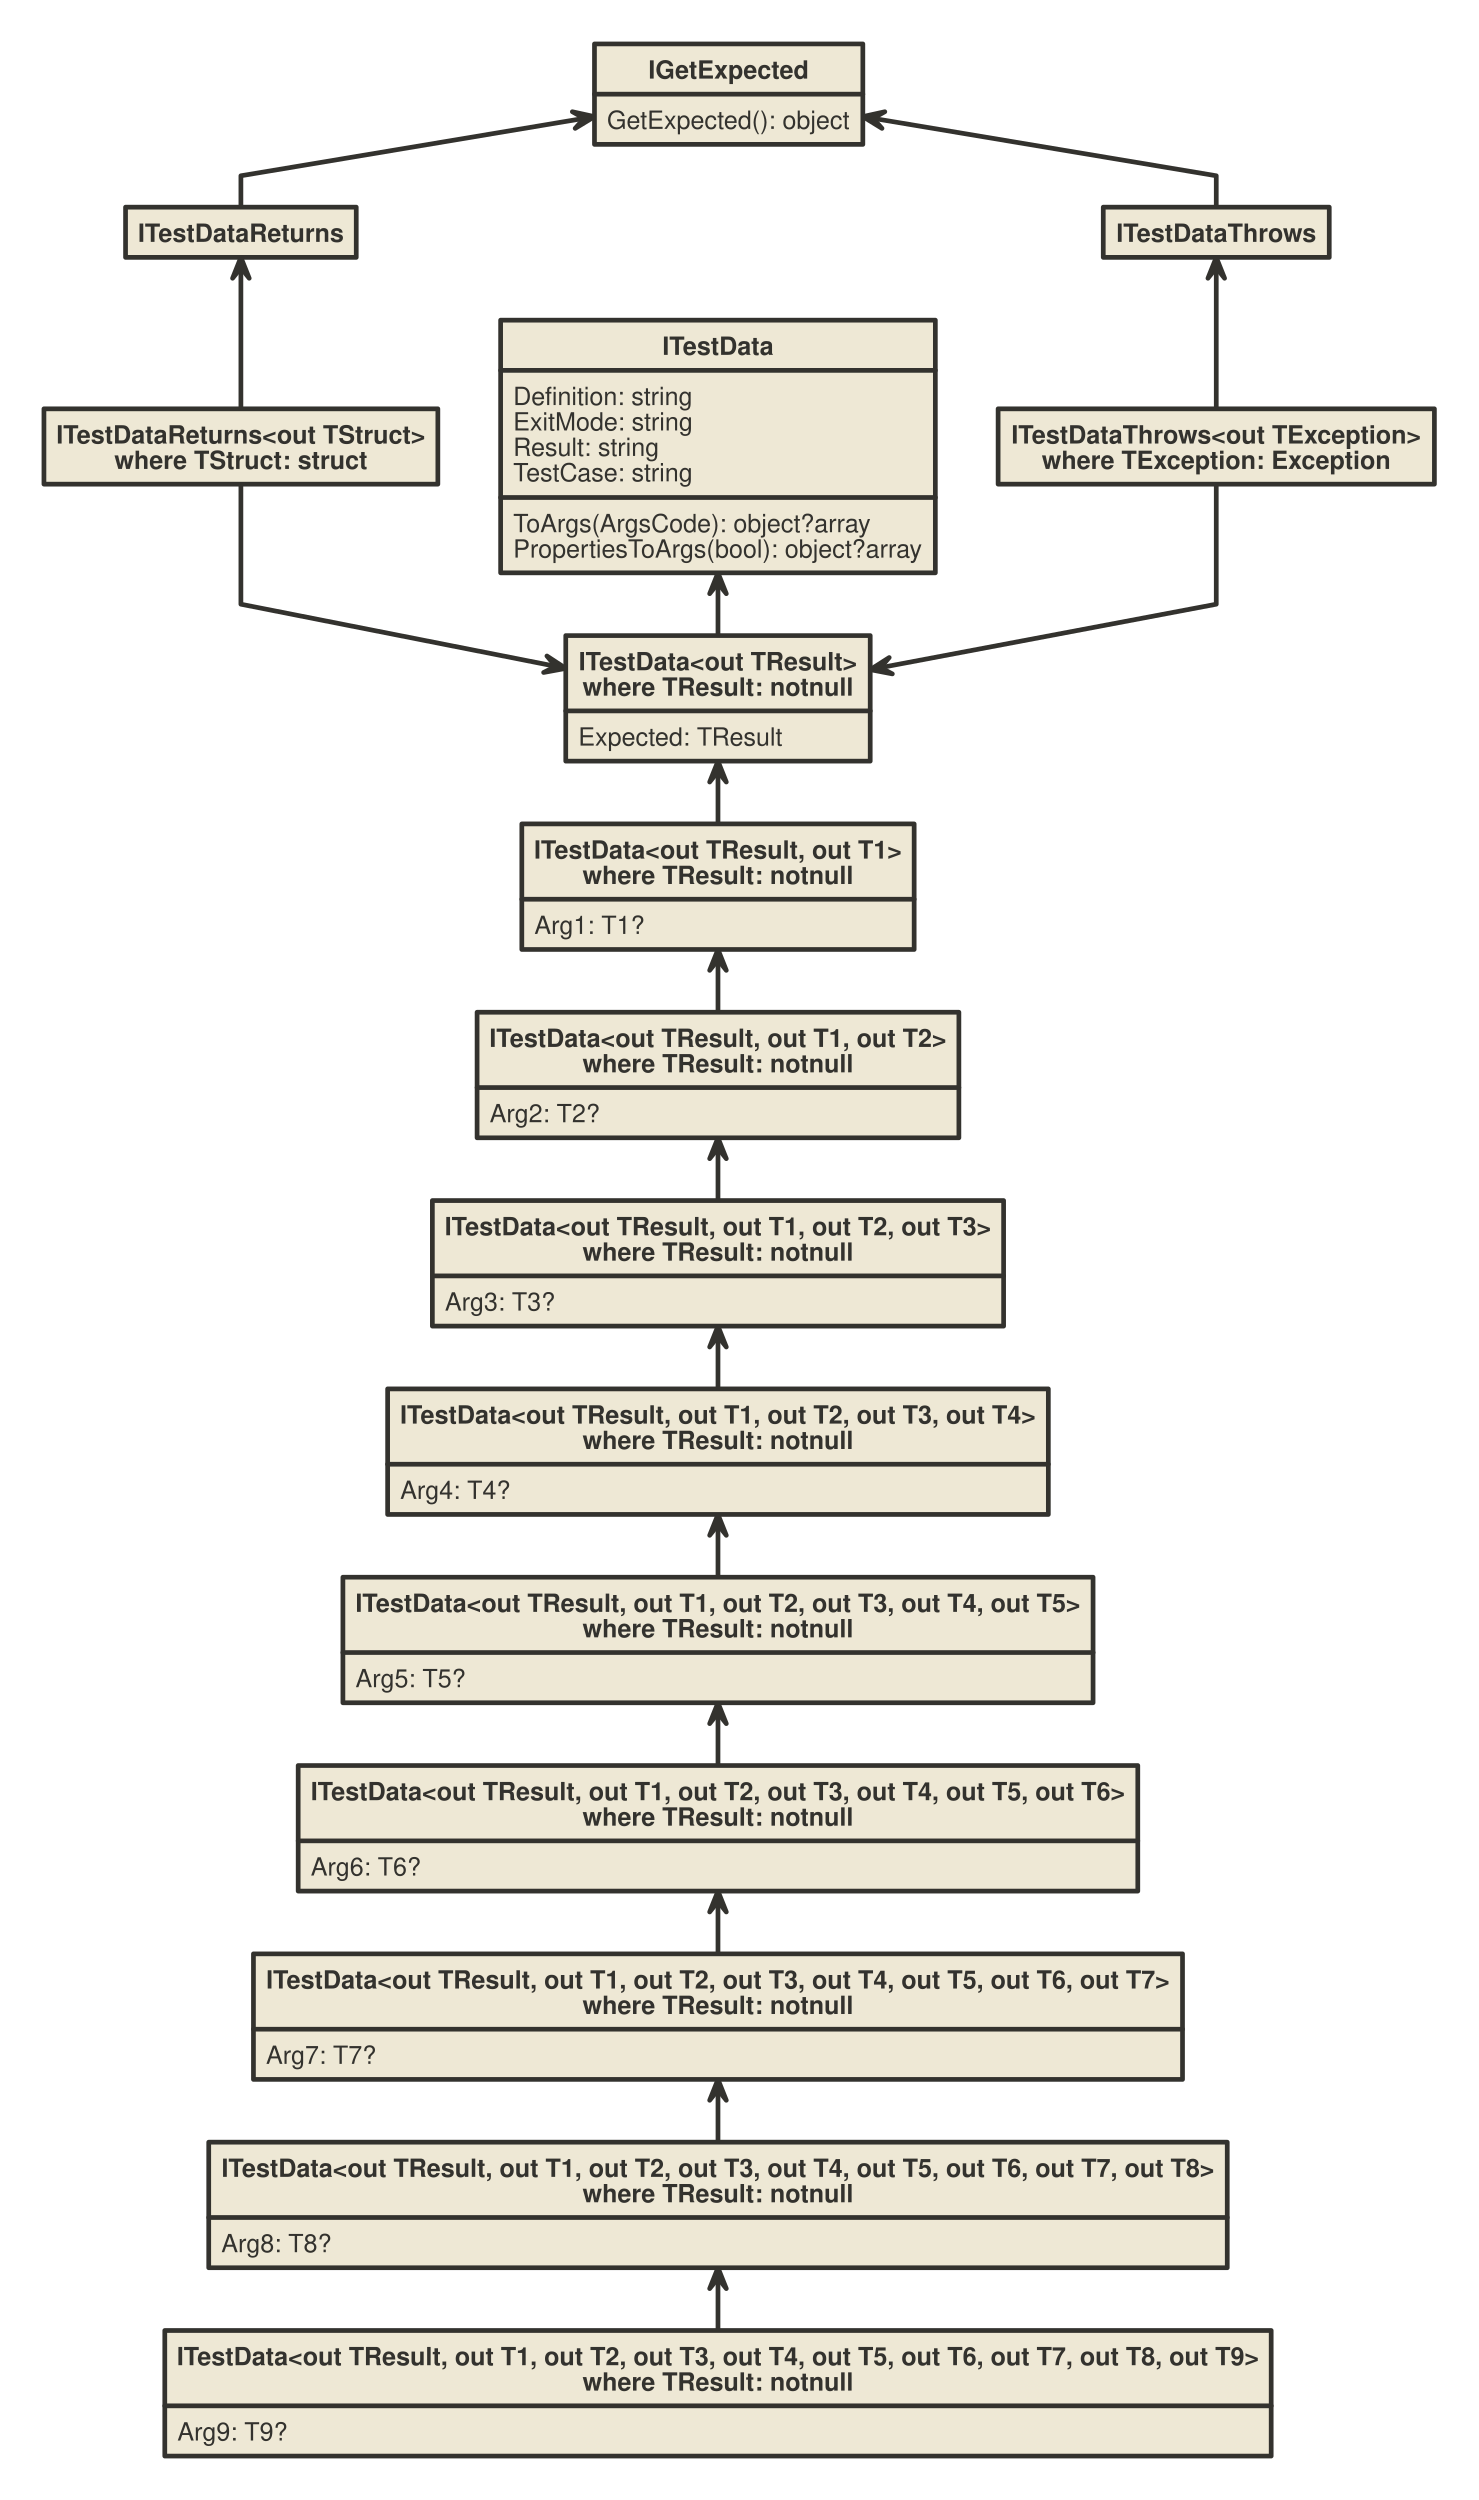
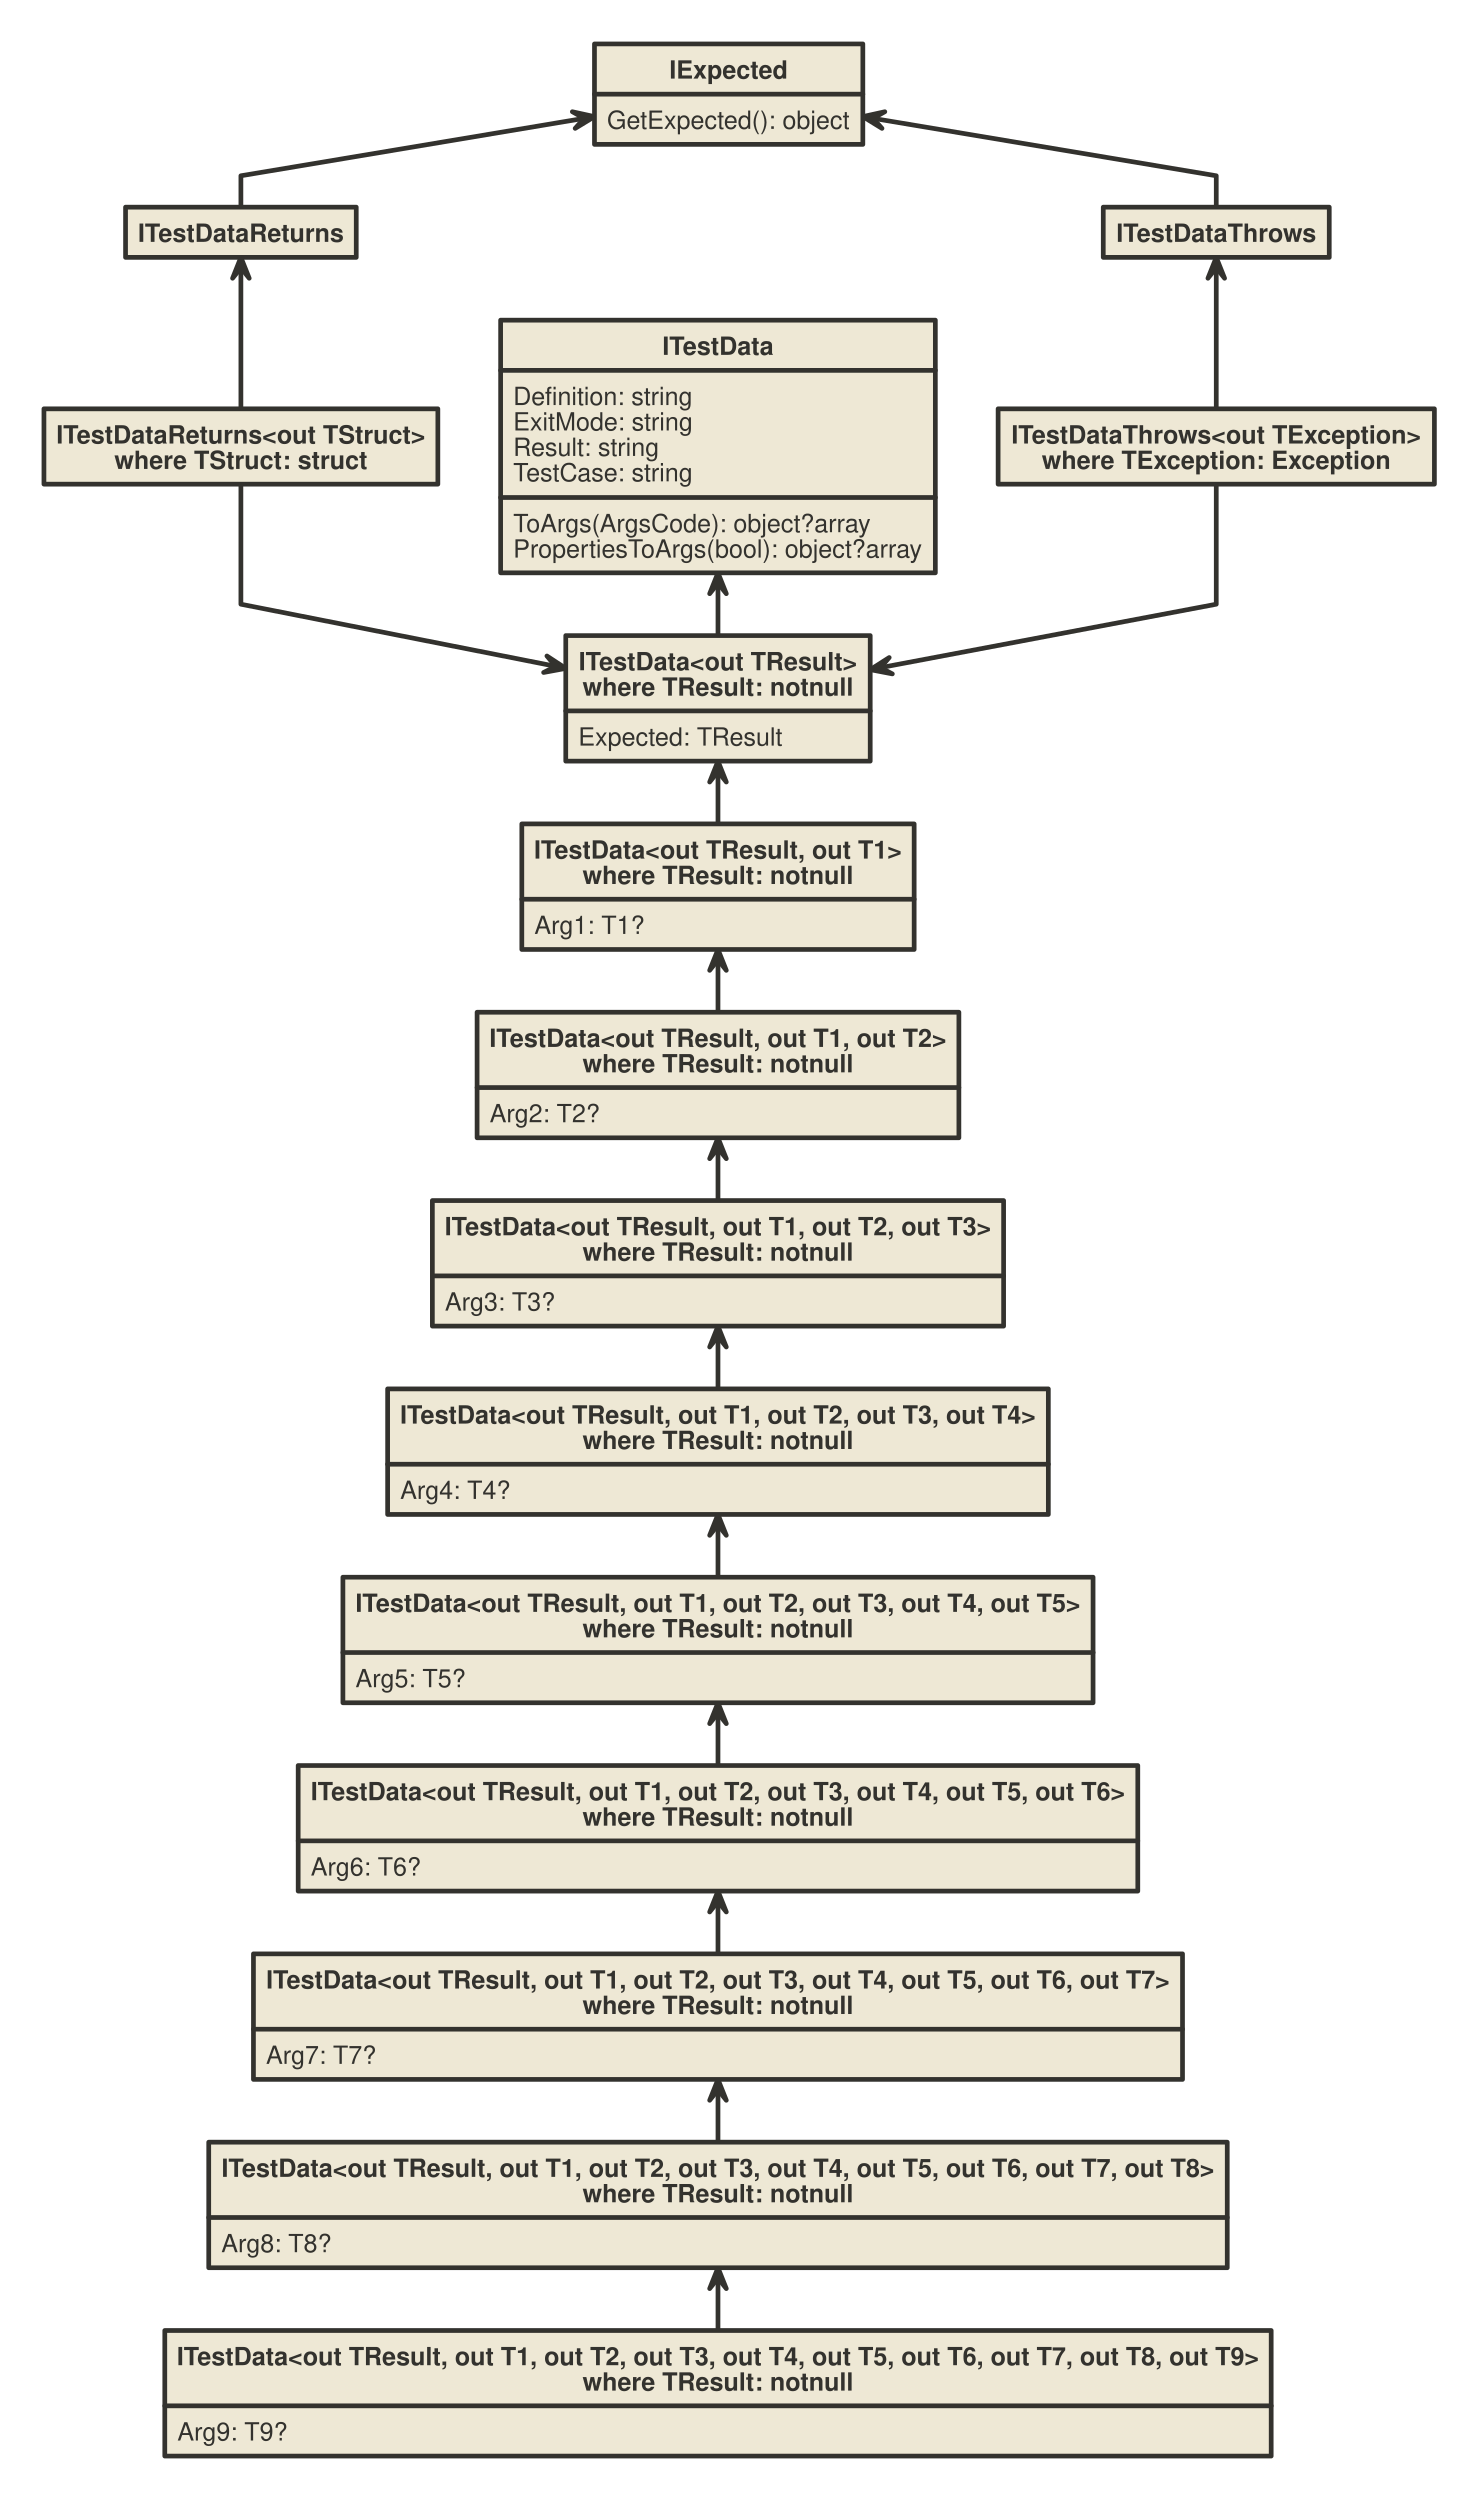
<svg xmlns="http://www.w3.org/2000/svg" version="1.1" baseProfile="full" width="942.0" height="1593.0" viewBox="0 0 942 1593">
  <g stroke-width="1.0" text-align="left" font="12pt Helvetica, Arial, sans-serif" font-size="12pt" font-family="Helvetica" font-weight="bold" font-style="normal">
    <g font-family="Helvetica" font-size="12pt" font-weight="bold" font-style="normal" stroke-width="3.0" stroke-linejoin="round" stroke-linecap="round" stroke="#33322E">
      <g stroke="transparent" fill="transparent">
        <rect x="0.0" y="0.0" height="1593.0" width="942.0" stroke="none" />
      </g>
      <g transform="translate(8, 8)" fill="#33322E">
        <g transform="translate(20, 20)" fill="#33322E" font-family="Helvetica" font-size="12pt" font-weight="normal" font-style="normal">
          <path d="M344.2 47.4 L125.5 84 L125.5 104 L125.5 104.0 " fill="none" />
          <path d="M338.5 53.8 L344.2 47.4 L336.7 43.2 L350.8 46.3 Z" />
          <path d="M125.5 142.7 L125.5 156 L125.5 232.5 L125.5 232.5 " fill="none" />
          <path d="M130.8 149.3 L125.5 142.7 L120.2 149.3 L125.5 136.0 Z" />
          <path d="M125.5 280.5 L125.5 357 L325.96 396.564 L326.0 396.6 " fill="none" />
          <path d="M318.4 400.5 L326.0 396.6 L320.5 390.0 L332.5 397.9 Z" />
          <path d="M429.5 343.7 L429.5 357 L429.5 377 L429.5 377.0 " fill="none" />
          <path d="M434.8 350.3 L429.5 343.7 L424.2 350.3 L429.5 337.0 Z" />
          <path d="M429.5 463.7 L429.5 477 L429.5 497 L429.5 497.0 " fill="none" />
          <path d="M434.8 470.3 L429.5 463.7 L424.2 470.3 L429.5 457.0 Z" />
          <path d="M429.5 583.7 L429.5 597 L429.5 617 L429.5 617.0 " fill="none" />
          <path d="M434.8 590.3 L429.5 583.7 L424.2 590.3 L429.5 577.0 Z" />
          <path d="M429.5 703.7 L429.5 717 L429.5 737 L429.5 737.0 " fill="none" />
          <path d="M434.8 710.3 L429.5 703.7 L424.2 710.3 L429.5 697.0 Z" />
          <path d="M429.5 823.7 L429.5 837 L429.5 857 L429.5 857.0 " fill="none" />
          <path d="M434.8 830.3 L429.5 823.7 L424.2 830.3 L429.5 817.0 Z" />
          <path d="M429.5 943.7 L429.5 957 L429.5 977 L429.5 977.0 " fill="none" />
          <path d="M434.8 950.3 L429.5 943.7 L424.2 950.3 L429.5 937.0 Z" />
          <path d="M429.5 1063.7 L429.5 1077 L429.5 1097 L429.5 1097.0 " fill="none" />
          <path d="M434.8 1070.3 L429.5 1063.7 L424.2 1070.3 L429.5 1057.0 Z" />
          <path d="M429.5 1183.7 L429.5 1197 L429.5 1217 L429.5 1217.0 " fill="none" />
          <path d="M434.8 1190.3 L429.5 1183.7 L424.2 1190.3 L429.5 1177.0 Z" />
          <path d="M429.5 1303.7 L429.5 1317 L429.5 1337 L429.5 1337.0 " fill="none" />
          <path d="M434.8 1310.3 L429.5 1303.7 L424.2 1310.3 L429.5 1297.0 Z" />
          <path d="M429.5 1423.7 L429.5 1437 L429.5 1457 L429.5 1457.0 " fill="none" />
          <path d="M434.8 1430.3 L429.5 1423.7 L424.2 1430.3 L429.5 1417.0 Z" />
          <path d="M528.3 47.4 L747 84 L747 104 L747.0 104.0 " fill="none" />
          <path d="M535.8 43.2 L528.3 47.4 L534.0 53.8 L521.8 46.3 Z" />
          <path d="M747.0 142.7 L747 156 L747 232.5 L747.0 232.5 " fill="none" />
          <path d="M752.3 149.3 L747.0 142.7 L741.7 149.3 L747.0 136.0 Z" />
          <path d="M747.0 280.5 L747 357 L533.051 397.431 L533.1 397.4 " fill="none" />
          <path d="M538.6 391.0 L533.1 397.4 L540.6 401.4 L526.5 398.7 Z" />
-           <g data-name="IGetExpected">
-             <g fill="#eee8d5" stroke="#33322E" data-name="IGetExpected">
-               <rect x="350.8" y="0.0" height="64.0" width="171.0" data-name="IGetExpected" />
-               <path d="M350.8 32.0 L521.8 32.0" fill="none" data-name="IGetExpected" />
-             </g>
-             <g transform="translate(350.75, 0)" font-family="Helvetica" font-size="12pt" font-weight="bold" font-style="normal" data-name="IGetExpected" data-compartment="0">
-               <g transform="translate(8, 8)" fill="#33322E" text-align="center" data-name="IGetExpected" data-compartment="0">
-                 <text x="77.5" y="14.1" stroke="none" text-anchor="middle" data-name="IGetExpected" data-compartment="0">IGetExpected</text>
-               </g>
-             </g>
-             <g transform="translate(350.75, 32)" font-family="Helvetica" font-size="12pt" font-weight="normal" font-style="normal" data-name="IGetExpected" data-compartment="1">
-               <g transform="translate(8, 8)" fill="#33322E" text-align="left" data-name="IGetExpected" data-compartment="1">
-                 <text x="0.0" y="14.1" stroke="none" data-name="IGetExpected" data-compartment="1">GetExpected(): object</text>
+           <g data-name="IExpected">
+             <g fill="#eee8d5" stroke="#33322E" data-name="IExpected">
+               <rect x="350.8" y="0.0" height="64.0" width="171.0" data-name="IExpected" />
+               <path d="M350.8 32.0 L521.8 32.0" fill="none" data-name="IExpected" />
+             </g>
+             <g transform="translate(350.75, 0)" font-family="Helvetica" font-size="12pt" font-weight="bold" font-style="normal" data-name="IExpected" data-compartment="0">
+               <g transform="translate(8, 8)" fill="#33322E" text-align="center" data-name="IExpected" data-compartment="0">
+                 <text x="77.5" y="14.1" stroke="none" text-anchor="middle" data-name="IExpected" data-compartment="0">IExpected</text>
+               </g>
+             </g>
+             <g transform="translate(350.75, 32)" font-family="Helvetica" font-size="12pt" font-weight="normal" font-style="normal" data-name="IExpected" data-compartment="1">
+               <g transform="translate(8, 8)" fill="#33322E" text-align="left" data-name="IExpected" data-compartment="1">
+                 <text x="0.0" y="14.1" stroke="none" data-name="IExpected" data-compartment="1">GetExpected(): object</text>
              </g>
            </g>
          </g>
          <g data-name="ITestDataReturns">
            <g fill="#eee8d5" stroke="#33322E" data-name="ITestDataReturns">
              <rect x="52.0" y="104.0" height="32.0" width="147.0" data-name="ITestDataReturns" />
            </g>
            <g transform="translate(52, 104)" font-family="Helvetica" font-size="12pt" font-weight="bold" font-style="normal" data-name="ITestDataReturns" data-compartment="0">
              <g transform="translate(8, 8)" fill="#33322E" text-align="center" data-name="ITestDataReturns" data-compartment="0">
                <text x="65.5" y="14.1" stroke="none" text-anchor="middle" data-name="ITestDataReturns" data-compartment="0">ITestDataReturns</text>
              </g>
            </g>
          </g>
          <g data-name="ITestDataReturns&lt;out TStruct&gt;">
            <g fill="#eee8d5" stroke="#33322E" data-name="ITestDataReturns&lt;out TStruct&gt;">
              <rect x="0.0" y="232.5" height="48.0" width="251.0" data-name="ITestDataReturns&lt;out TStruct&gt;" />
            </g>
            <g transform="translate(0, 232.5)" font-family="Helvetica" font-size="12pt" font-weight="bold" font-style="normal" data-name="ITestDataReturns&lt;out TStruct&gt;" data-compartment="0">
              <g transform="translate(8, 8)" fill="#33322E" text-align="center" data-name="ITestDataReturns&lt;out TStruct&gt;" data-compartment="0">
                <text x="117.5" y="14.1" stroke="none" text-anchor="middle" data-name="ITestDataReturns&lt;out TStruct&gt;" data-compartment="0">ITestDataReturns&lt;out TStruct&gt;</text>
                <text x="117.5" y="30.3" stroke="none" text-anchor="middle" data-name="ITestDataReturns&lt;out TStruct&gt;" data-compartment="0">where TStruct: struct</text>
              </g>
            </g>
          </g>
          <g data-name="ITestData&lt;out TResult&gt;">
            <g fill="#eee8d5" stroke="#33322E" data-name="ITestData&lt;out TResult&gt;">
              <rect x="332.5" y="377.0" height="80.0" width="194.0" data-name="ITestData&lt;out TResult&gt;" />
              <path d="M332.5 425.0 L526.5 425.0" fill="none" data-name="ITestData&lt;out TResult&gt;" />
            </g>
            <g transform="translate(332.5, 377)" font-family="Helvetica" font-size="12pt" font-weight="bold" font-style="normal" data-name="ITestData&lt;out TResult&gt;" data-compartment="0">
              <g transform="translate(8, 8)" fill="#33322E" text-align="center" data-name="ITestData&lt;out TResult&gt;" data-compartment="0">
                <text x="89.0" y="14.1" stroke="none" text-anchor="middle" data-name="ITestData&lt;out TResult&gt;" data-compartment="0">ITestData&lt;out TResult&gt;</text>
                <text x="89.0" y="30.3" stroke="none" text-anchor="middle" data-name="ITestData&lt;out TResult&gt;" data-compartment="0">where TResult: notnull</text>
              </g>
            </g>
            <g transform="translate(332.5, 425)" font-family="Helvetica" font-size="12pt" font-weight="normal" font-style="normal" data-name="ITestData&lt;out TResult&gt;" data-compartment="1">
              <g transform="translate(8, 8)" fill="#33322E" text-align="left" data-name="ITestData&lt;out TResult&gt;" data-compartment="1">
                <text x="0.0" y="14.1" stroke="none" data-name="ITestData&lt;out TResult&gt;" data-compartment="1">Expected: TResult</text>
              </g>
            </g>
          </g>
          <g data-name="ITestData">
            <g fill="#eee8d5" stroke="#33322E" data-name="ITestData">
              <rect x="291.0" y="176.0" height="161.0" width="277.0" data-name="ITestData" />
              <path d="M291.0 208.0 L568.0 208.0" fill="none" data-name="ITestData" />
              <path d="M291.0 289.0 L568.0 289.0" fill="none" data-name="ITestData" />
            </g>
            <g transform="translate(291, 176)" font-family="Helvetica" font-size="12pt" font-weight="bold" font-style="normal" data-name="ITestData" data-compartment="0">
              <g transform="translate(8, 8)" fill="#33322E" text-align="center" data-name="ITestData" data-compartment="0">
                <text x="130.5" y="14.1" stroke="none" text-anchor="middle" data-name="ITestData" data-compartment="0">ITestData</text>
              </g>
            </g>
            <g transform="translate(291, 208)" font-family="Helvetica" font-size="12pt" font-weight="normal" font-style="normal" data-name="ITestData" data-compartment="1">
              <g transform="translate(8, 8)" fill="#33322E" text-align="left" data-name="ITestData" data-compartment="1">
                <text x="0.0" y="14.1" stroke="none" data-name="ITestData" data-compartment="1">Definition: string</text>
                <text x="0.0" y="30.3" stroke="none" data-name="ITestData" data-compartment="1">ExitMode: string</text>
                <text x="0.0" y="46.5" stroke="none" data-name="ITestData" data-compartment="1">Result: string</text>
                <text x="0.0" y="62.7" stroke="none" data-name="ITestData" data-compartment="1">TestCase: string</text>
              </g>
            </g>
            <g transform="translate(291, 289)" font-family="Helvetica" font-size="12pt" font-weight="normal" font-style="normal" data-name="ITestData" data-compartment="2">
              <g transform="translate(8, 8)" fill="#33322E" text-align="left" data-name="ITestData" data-compartment="2">
                <text x="0.0" y="14.1" stroke="none" data-name="ITestData" data-compartment="2">ToArgs(ArgsCode): object?array</text>
                <text x="0.0" y="30.3" stroke="none" data-name="ITestData" data-compartment="2">PropertiesToArgs(bool): object?array</text>
              </g>
            </g>
          </g>
          <g data-name="ITestData&lt;out TResult, out T1&gt;">
            <g fill="#eee8d5" stroke="#33322E" data-name="ITestData&lt;out TResult, out T1&gt;">
              <rect x="304.5" y="497.0" height="80.0" width="250.0" data-name="ITestData&lt;out TResult, out T1&gt;" />
              <path d="M304.5 545.0 L554.5 545.0" fill="none" data-name="ITestData&lt;out TResult, out T1&gt;" />
            </g>
            <g transform="translate(304.5, 497)" font-family="Helvetica" font-size="12pt" font-weight="bold" font-style="normal" data-name="ITestData&lt;out TResult, out T1&gt;" data-compartment="0">
              <g transform="translate(8, 8)" fill="#33322E" text-align="center" data-name="ITestData&lt;out TResult, out T1&gt;" data-compartment="0">
                <text x="117.0" y="14.1" stroke="none" text-anchor="middle" data-name="ITestData&lt;out TResult, out T1&gt;" data-compartment="0">ITestData&lt;out TResult, out T1&gt;</text>
                <text x="117.0" y="30.3" stroke="none" text-anchor="middle" data-name="ITestData&lt;out TResult, out T1&gt;" data-compartment="0">where TResult: notnull</text>
              </g>
            </g>
            <g transform="translate(304.5, 545)" font-family="Helvetica" font-size="12pt" font-weight="normal" font-style="normal" data-name="ITestData&lt;out TResult, out T1&gt;" data-compartment="1">
              <g transform="translate(8, 8)" fill="#33322E" text-align="left" data-name="ITestData&lt;out TResult, out T1&gt;" data-compartment="1">
                <text x="0.0" y="14.1" stroke="none" data-name="ITestData&lt;out TResult, out T1&gt;" data-compartment="1">Arg1: T1?</text>
              </g>
            </g>
          </g>
          <g data-name="ITestData&lt;out TResult, out T1, out T2&gt;">
            <g fill="#eee8d5" stroke="#33322E" data-name="ITestData&lt;out TResult, out T1, out T2&gt;">
              <rect x="276.0" y="617.0" height="80.0" width="307.0" data-name="ITestData&lt;out TResult, out T1, out T2&gt;" />
              <path d="M276.0 665.0 L583.0 665.0" fill="none" data-name="ITestData&lt;out TResult, out T1, out T2&gt;" />
            </g>
            <g transform="translate(276, 617)" font-family="Helvetica" font-size="12pt" font-weight="bold" font-style="normal" data-name="ITestData&lt;out TResult, out T1, out T2&gt;" data-compartment="0">
              <g transform="translate(8, 8)" fill="#33322E" text-align="center" data-name="ITestData&lt;out TResult, out T1, out T2&gt;" data-compartment="0">
                <text x="145.5" y="14.1" stroke="none" text-anchor="middle" data-name="ITestData&lt;out TResult, out T1, out T2&gt;" data-compartment="0">ITestData&lt;out TResult, out T1, out T2&gt;</text>
                <text x="145.5" y="30.3" stroke="none" text-anchor="middle" data-name="ITestData&lt;out TResult, out T1, out T2&gt;" data-compartment="0">where TResult: notnull</text>
              </g>
            </g>
            <g transform="translate(276, 665)" font-family="Helvetica" font-size="12pt" font-weight="normal" font-style="normal" data-name="ITestData&lt;out TResult, out T1, out T2&gt;" data-compartment="1">
              <g transform="translate(8, 8)" fill="#33322E" text-align="left" data-name="ITestData&lt;out TResult, out T1, out T2&gt;" data-compartment="1">
                <text x="0.0" y="14.1" stroke="none" data-name="ITestData&lt;out TResult, out T1, out T2&gt;" data-compartment="1">Arg2: T2?</text>
              </g>
            </g>
          </g>
          <g data-name="ITestData&lt;out TResult, out T1, out T2, out T3&gt;">
            <g fill="#eee8d5" stroke="#33322E" data-name="ITestData&lt;out TResult, out T1, out T2, out T3&gt;">
              <rect x="247.5" y="737.0" height="80.0" width="364.0" data-name="ITestData&lt;out TResult, out T1, out T2, out T3&gt;" />
              <path d="M247.5 785.0 L611.5 785.0" fill="none" data-name="ITestData&lt;out TResult, out T1, out T2, out T3&gt;" />
            </g>
            <g transform="translate(247.5, 737)" font-family="Helvetica" font-size="12pt" font-weight="bold" font-style="normal" data-name="ITestData&lt;out TResult, out T1, out T2, out T3&gt;" data-compartment="0">
              <g transform="translate(8, 8)" fill="#33322E" text-align="center" data-name="ITestData&lt;out TResult, out T1, out T2, out T3&gt;" data-compartment="0">
                <text x="174.0" y="14.1" stroke="none" text-anchor="middle" data-name="ITestData&lt;out TResult, out T1, out T2, out T3&gt;" data-compartment="0">ITestData&lt;out TResult, out T1, out T2, out T3&gt;</text>
                <text x="174.0" y="30.3" stroke="none" text-anchor="middle" data-name="ITestData&lt;out TResult, out T1, out T2, out T3&gt;" data-compartment="0">where TResult: notnull</text>
              </g>
            </g>
            <g transform="translate(247.5, 785)" font-family="Helvetica" font-size="12pt" font-weight="normal" font-style="normal" data-name="ITestData&lt;out TResult, out T1, out T2, out T3&gt;" data-compartment="1">
              <g transform="translate(8, 8)" fill="#33322E" text-align="left" data-name="ITestData&lt;out TResult, out T1, out T2, out T3&gt;" data-compartment="1">
                <text x="0.0" y="14.1" stroke="none" data-name="ITestData&lt;out TResult, out T1, out T2, out T3&gt;" data-compartment="1">Arg3: T3?</text>
              </g>
            </g>
          </g>
          <g data-name="ITestData&lt;out TResult, out T1, out T2, out T3, out T4&gt;">
            <g fill="#eee8d5" stroke="#33322E" data-name="ITestData&lt;out TResult, out T1, out T2, out T3, out T4&gt;">
              <rect x="219.0" y="857.0" height="80.0" width="421.0" data-name="ITestData&lt;out TResult, out T1, out T2, out T3, out T4&gt;" />
              <path d="M219.0 905.0 L640.0 905.0" fill="none" data-name="ITestData&lt;out TResult, out T1, out T2, out T3, out T4&gt;" />
            </g>
            <g transform="translate(219, 857)" font-family="Helvetica" font-size="12pt" font-weight="bold" font-style="normal" data-name="ITestData&lt;out TResult, out T1, out T2, out T3, out T4&gt;" data-compartment="0">
              <g transform="translate(8, 8)" fill="#33322E" text-align="center" data-name="ITestData&lt;out TResult, out T1, out T2, out T3, out T4&gt;" data-compartment="0">
                <text x="202.5" y="14.1" stroke="none" text-anchor="middle" data-name="ITestData&lt;out TResult, out T1, out T2, out T3, out T4&gt;" data-compartment="0">ITestData&lt;out TResult, out T1, out T2, out T3, out T4&gt;</text>
                <text x="202.5" y="30.3" stroke="none" text-anchor="middle" data-name="ITestData&lt;out TResult, out T1, out T2, out T3, out T4&gt;" data-compartment="0">where TResult: notnull</text>
              </g>
            </g>
            <g transform="translate(219, 905)" font-family="Helvetica" font-size="12pt" font-weight="normal" font-style="normal" data-name="ITestData&lt;out TResult, out T1, out T2, out T3, out T4&gt;" data-compartment="1">
              <g transform="translate(8, 8)" fill="#33322E" text-align="left" data-name="ITestData&lt;out TResult, out T1, out T2, out T3, out T4&gt;" data-compartment="1">
                <text x="0.0" y="14.1" stroke="none" data-name="ITestData&lt;out TResult, out T1, out T2, out T3, out T4&gt;" data-compartment="1">Arg4: T4?</text>
              </g>
            </g>
          </g>
          <g data-name="ITestData&lt;out TResult, out T1, out T2, out T3, out T4, out T5&gt;">
            <g fill="#eee8d5" stroke="#33322E" data-name="ITestData&lt;out TResult, out T1, out T2, out T3, out T4, out T5&gt;">
              <rect x="190.5" y="977.0" height="80.0" width="478.0" data-name="ITestData&lt;out TResult, out T1, out T2, out T3, out T4, out T5&gt;" />
              <path d="M190.5 1025.0 L668.5 1025.0" fill="none" data-name="ITestData&lt;out TResult, out T1, out T2, out T3, out T4, out T5&gt;" />
            </g>
            <g transform="translate(190.5, 977)" font-family="Helvetica" font-size="12pt" font-weight="bold" font-style="normal" data-name="ITestData&lt;out TResult, out T1, out T2, out T3, out T4, out T5&gt;" data-compartment="0">
              <g transform="translate(8, 8)" fill="#33322E" text-align="center" data-name="ITestData&lt;out TResult, out T1, out T2, out T3, out T4, out T5&gt;" data-compartment="0">
                <text x="231.0" y="14.1" stroke="none" text-anchor="middle" data-name="ITestData&lt;out TResult, out T1, out T2, out T3, out T4, out T5&gt;" data-compartment="0">ITestData&lt;out TResult, out T1, out T2, out T3, out T4, out T5&gt;</text>
                <text x="231.0" y="30.3" stroke="none" text-anchor="middle" data-name="ITestData&lt;out TResult, out T1, out T2, out T3, out T4, out T5&gt;" data-compartment="0">where TResult: notnull</text>
              </g>
            </g>
            <g transform="translate(190.5, 1025)" font-family="Helvetica" font-size="12pt" font-weight="normal" font-style="normal" data-name="ITestData&lt;out TResult, out T1, out T2, out T3, out T4, out T5&gt;" data-compartment="1">
              <g transform="translate(8, 8)" fill="#33322E" text-align="left" data-name="ITestData&lt;out TResult, out T1, out T2, out T3, out T4, out T5&gt;" data-compartment="1">
                <text x="0.0" y="14.1" stroke="none" data-name="ITestData&lt;out TResult, out T1, out T2, out T3, out T4, out T5&gt;" data-compartment="1">Arg5: T5?</text>
              </g>
            </g>
          </g>
          <g data-name="ITestData&lt;out TResult, out T1, out T2, out T3, out T4, out T5, out T6&gt;">
            <g fill="#eee8d5" stroke="#33322E" data-name="ITestData&lt;out TResult, out T1, out T2, out T3, out T4, out T5, out T6&gt;">
              <rect x="162.0" y="1097.0" height="80.0" width="535.0" data-name="ITestData&lt;out TResult, out T1, out T2, out T3, out T4, out T5, out T6&gt;" />
              <path d="M162.0 1145.0 L697.0 1145.0" fill="none" data-name="ITestData&lt;out TResult, out T1, out T2, out T3, out T4, out T5, out T6&gt;" />
            </g>
            <g transform="translate(162, 1097)" font-family="Helvetica" font-size="12pt" font-weight="bold" font-style="normal" data-name="ITestData&lt;out TResult, out T1, out T2, out T3, out T4, out T5, out T6&gt;" data-compartment="0">
              <g transform="translate(8, 8)" fill="#33322E" text-align="center" data-name="ITestData&lt;out TResult, out T1, out T2, out T3, out T4, out T5, out T6&gt;" data-compartment="0">
                <text x="259.5" y="14.1" stroke="none" text-anchor="middle" data-name="ITestData&lt;out TResult, out T1, out T2, out T3, out T4, out T5, out T6&gt;" data-compartment="0">ITestData&lt;out TResult, out T1, out T2, out T3, out T4, out T5, out T6&gt;</text>
                <text x="259.5" y="30.3" stroke="none" text-anchor="middle" data-name="ITestData&lt;out TResult, out T1, out T2, out T3, out T4, out T5, out T6&gt;" data-compartment="0">where TResult: notnull</text>
              </g>
            </g>
            <g transform="translate(162, 1145)" font-family="Helvetica" font-size="12pt" font-weight="normal" font-style="normal" data-name="ITestData&lt;out TResult, out T1, out T2, out T3, out T4, out T5, out T6&gt;" data-compartment="1">
              <g transform="translate(8, 8)" fill="#33322E" text-align="left" data-name="ITestData&lt;out TResult, out T1, out T2, out T3, out T4, out T5, out T6&gt;" data-compartment="1">
                <text x="0.0" y="14.1" stroke="none" data-name="ITestData&lt;out TResult, out T1, out T2, out T3, out T4, out T5, out T6&gt;" data-compartment="1">Arg6: T6?</text>
              </g>
            </g>
          </g>
          <g data-name="ITestData&lt;out TResult, out T1, out T2, out T3, out T4, out T5, out T6, out T7&gt;">
            <g fill="#eee8d5" stroke="#33322E" data-name="ITestData&lt;out TResult, out T1, out T2, out T3, out T4, out T5, out T6, out T7&gt;">
              <rect x="133.5" y="1217.0" height="80.0" width="592.0" data-name="ITestData&lt;out TResult, out T1, out T2, out T3, out T4, out T5, out T6, out T7&gt;" />
              <path d="M133.5 1265.0 L725.5 1265.0" fill="none" data-name="ITestData&lt;out TResult, out T1, out T2, out T3, out T4, out T5, out T6, out T7&gt;" />
            </g>
            <g transform="translate(133.5, 1217)" font-family="Helvetica" font-size="12pt" font-weight="bold" font-style="normal" data-name="ITestData&lt;out TResult, out T1, out T2, out T3, out T4, out T5, out T6, out T7&gt;" data-compartment="0">
              <g transform="translate(8, 8)" fill="#33322E" text-align="center" data-name="ITestData&lt;out TResult, out T1, out T2, out T3, out T4, out T5, out T6, out T7&gt;" data-compartment="0">
                <text x="288.0" y="14.1" stroke="none" text-anchor="middle" data-name="ITestData&lt;out TResult, out T1, out T2, out T3, out T4, out T5, out T6, out T7&gt;" data-compartment="0">ITestData&lt;out TResult, out T1, out T2, out T3, out T4, out T5, out T6, out T7&gt;</text>
                <text x="288.0" y="30.3" stroke="none" text-anchor="middle" data-name="ITestData&lt;out TResult, out T1, out T2, out T3, out T4, out T5, out T6, out T7&gt;" data-compartment="0">where TResult: notnull</text>
              </g>
            </g>
            <g transform="translate(133.5, 1265)" font-family="Helvetica" font-size="12pt" font-weight="normal" font-style="normal" data-name="ITestData&lt;out TResult, out T1, out T2, out T3, out T4, out T5, out T6, out T7&gt;" data-compartment="1">
              <g transform="translate(8, 8)" fill="#33322E" text-align="left" data-name="ITestData&lt;out TResult, out T1, out T2, out T3, out T4, out T5, out T6, out T7&gt;" data-compartment="1">
                <text x="0.0" y="14.1" stroke="none" data-name="ITestData&lt;out TResult, out T1, out T2, out T3, out T4, out T5, out T6, out T7&gt;" data-compartment="1">Arg7: T7?</text>
              </g>
            </g>
          </g>
          <g data-name="ITestData&lt;out TResult, out T1, out T2, out T3, out T4, out T5, out T6, out T7, out T8&gt;">
            <g fill="#eee8d5" stroke="#33322E" data-name="ITestData&lt;out TResult, out T1, out T2, out T3, out T4, out T5, out T6, out T7, out T8&gt;">
              <rect x="105.0" y="1337.0" height="80.0" width="649.0" data-name="ITestData&lt;out TResult, out T1, out T2, out T3, out T4, out T5, out T6, out T7, out T8&gt;" />
              <path d="M105.0 1385.0 L754.0 1385.0" fill="none" data-name="ITestData&lt;out TResult, out T1, out T2, out T3, out T4, out T5, out T6, out T7, out T8&gt;" />
            </g>
            <g transform="translate(105, 1337)" font-family="Helvetica" font-size="12pt" font-weight="bold" font-style="normal" data-name="ITestData&lt;out TResult, out T1, out T2, out T3, out T4, out T5, out T6, out T7, out T8&gt;" data-compartment="0">
              <g transform="translate(8, 8)" fill="#33322E" text-align="center" data-name="ITestData&lt;out TResult, out T1, out T2, out T3, out T4, out T5, out T6, out T7, out T8&gt;" data-compartment="0">
                <text x="316.5" y="14.1" stroke="none" text-anchor="middle" data-name="ITestData&lt;out TResult, out T1, out T2, out T3, out T4, out T5, out T6, out T7, out T8&gt;" data-compartment="0">ITestData&lt;out TResult, out T1, out T2, out T3, out T4, out T5, out T6, out T7, out T8&gt;</text>
                <text x="316.5" y="30.3" stroke="none" text-anchor="middle" data-name="ITestData&lt;out TResult, out T1, out T2, out T3, out T4, out T5, out T6, out T7, out T8&gt;" data-compartment="0">where TResult: notnull</text>
              </g>
            </g>
            <g transform="translate(105, 1385)" font-family="Helvetica" font-size="12pt" font-weight="normal" font-style="normal" data-name="ITestData&lt;out TResult, out T1, out T2, out T3, out T4, out T5, out T6, out T7, out T8&gt;" data-compartment="1">
              <g transform="translate(8, 8)" fill="#33322E" text-align="left" data-name="ITestData&lt;out TResult, out T1, out T2, out T3, out T4, out T5, out T6, out T7, out T8&gt;" data-compartment="1">
                <text x="0.0" y="14.1" stroke="none" data-name="ITestData&lt;out TResult, out T1, out T2, out T3, out T4, out T5, out T6, out T7, out T8&gt;" data-compartment="1">Arg8: T8?</text>
              </g>
            </g>
          </g>
          <g data-name="ITestData&lt;out TResult, out T1, out T2, out T3, out T4, out T5, out T6, out T7, out T8, out T9&gt;">
            <g fill="#eee8d5" stroke="#33322E" data-name="ITestData&lt;out TResult, out T1, out T2, out T3, out T4, out T5, out T6, out T7, out T8, out T9&gt;">
              <rect x="77.0" y="1457.0" height="80.0" width="705.0" data-name="ITestData&lt;out TResult, out T1, out T2, out T3, out T4, out T5, out T6, out T7, out T8, out T9&gt;" />
              <path d="M77.0 1505.0 L782.0 1505.0" fill="none" data-name="ITestData&lt;out TResult, out T1, out T2, out T3, out T4, out T5, out T6, out T7, out T8, out T9&gt;" />
            </g>
            <g transform="translate(77, 1457)" font-family="Helvetica" font-size="12pt" font-weight="bold" font-style="normal" data-name="ITestData&lt;out TResult, out T1, out T2, out T3, out T4, out T5, out T6, out T7, out T8, out T9&gt;" data-compartment="0">
              <g transform="translate(8, 8)" fill="#33322E" text-align="center" data-name="ITestData&lt;out TResult, out T1, out T2, out T3, out T4, out T5, out T6, out T7, out T8, out T9&gt;" data-compartment="0">
                <text x="344.5" y="14.1" stroke="none" text-anchor="middle" data-name="ITestData&lt;out TResult, out T1, out T2, out T3, out T4, out T5, out T6, out T7, out T8, out T9&gt;" data-compartment="0">ITestData&lt;out TResult, out T1, out T2, out T3, out T4, out T5, out T6, out T7, out T8, out T9&gt;</text>
                <text x="344.5" y="30.3" stroke="none" text-anchor="middle" data-name="ITestData&lt;out TResult, out T1, out T2, out T3, out T4, out T5, out T6, out T7, out T8, out T9&gt;" data-compartment="0">where TResult: notnull</text>
              </g>
            </g>
            <g transform="translate(77, 1505)" font-family="Helvetica" font-size="12pt" font-weight="normal" font-style="normal" data-name="ITestData&lt;out TResult, out T1, out T2, out T3, out T4, out T5, out T6, out T7, out T8, out T9&gt;" data-compartment="1">
              <g transform="translate(8, 8)" fill="#33322E" text-align="left" data-name="ITestData&lt;out TResult, out T1, out T2, out T3, out T4, out T5, out T6, out T7, out T8, out T9&gt;" data-compartment="1">
                <text x="0.0" y="14.1" stroke="none" data-name="ITestData&lt;out TResult, out T1, out T2, out T3, out T4, out T5, out T6, out T7, out T8, out T9&gt;" data-compartment="1">Arg9: T9?</text>
              </g>
            </g>
          </g>
          <g data-name="ITestDataThrows">
            <g fill="#eee8d5" stroke="#33322E" data-name="ITestDataThrows">
              <rect x="675.0" y="104.0" height="32.0" width="144.0" data-name="ITestDataThrows" />
            </g>
            <g transform="translate(675, 104)" font-family="Helvetica" font-size="12pt" font-weight="bold" font-style="normal" data-name="ITestDataThrows" data-compartment="0">
              <g transform="translate(8, 8)" fill="#33322E" text-align="center" data-name="ITestDataThrows" data-compartment="0">
                <text x="64.0" y="14.1" stroke="none" text-anchor="middle" data-name="ITestDataThrows" data-compartment="0">ITestDataThrows</text>
              </g>
            </g>
          </g>
          <g data-name="ITestDataThrows&lt;out TException&gt;">
            <g fill="#eee8d5" stroke="#33322E" data-name="ITestDataThrows&lt;out TException&gt;">
              <rect x="608.0" y="232.5" height="48.0" width="278.0" data-name="ITestDataThrows&lt;out TException&gt;" />
            </g>
            <g transform="translate(608, 232.5)" font-family="Helvetica" font-size="12pt" font-weight="bold" font-style="normal" data-name="ITestDataThrows&lt;out TException&gt;" data-compartment="0">
              <g transform="translate(8, 8)" fill="#33322E" text-align="center" data-name="ITestDataThrows&lt;out TException&gt;" data-compartment="0">
                <text x="131.0" y="14.1" stroke="none" text-anchor="middle" data-name="ITestDataThrows&lt;out TException&gt;" data-compartment="0">ITestDataThrows&lt;out TException&gt;</text>
                <text x="131.0" y="30.3" stroke="none" text-anchor="middle" data-name="ITestDataThrows&lt;out TException&gt;" data-compartment="0">where TException: Exception</text>
              </g>
            </g>
          </g>
        </g>
      </g>
    </g>
  </g>
</svg>
